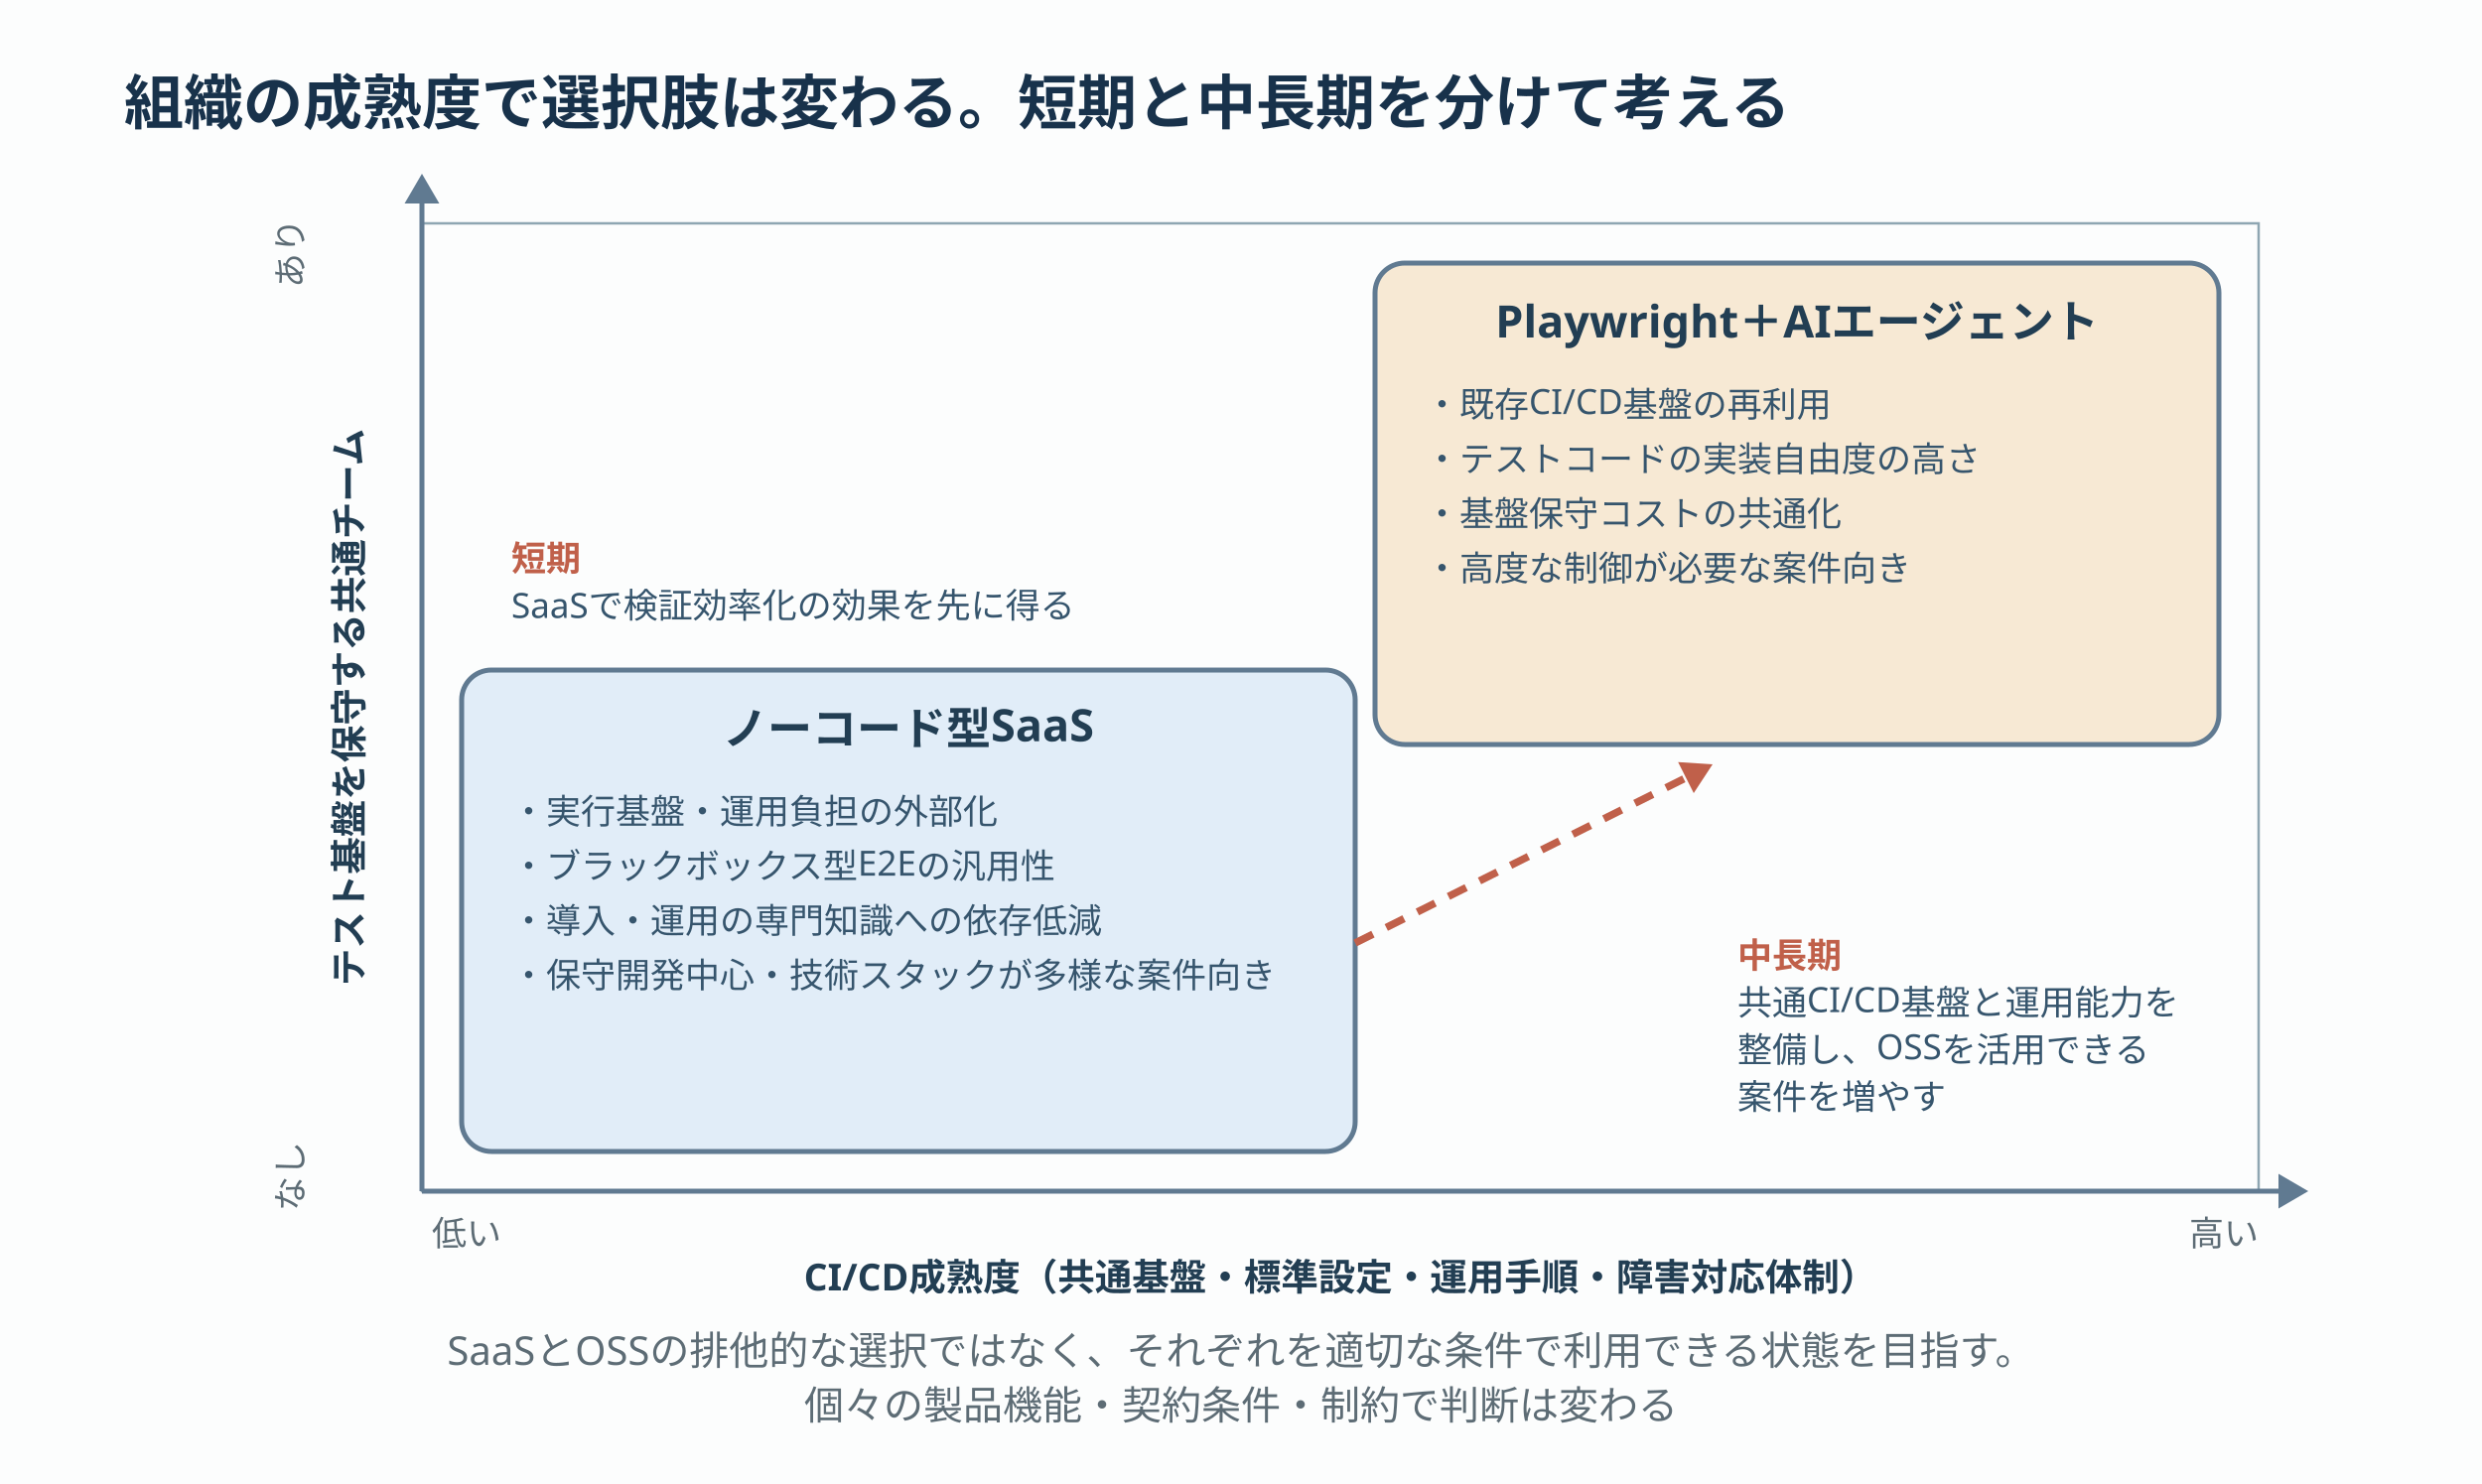
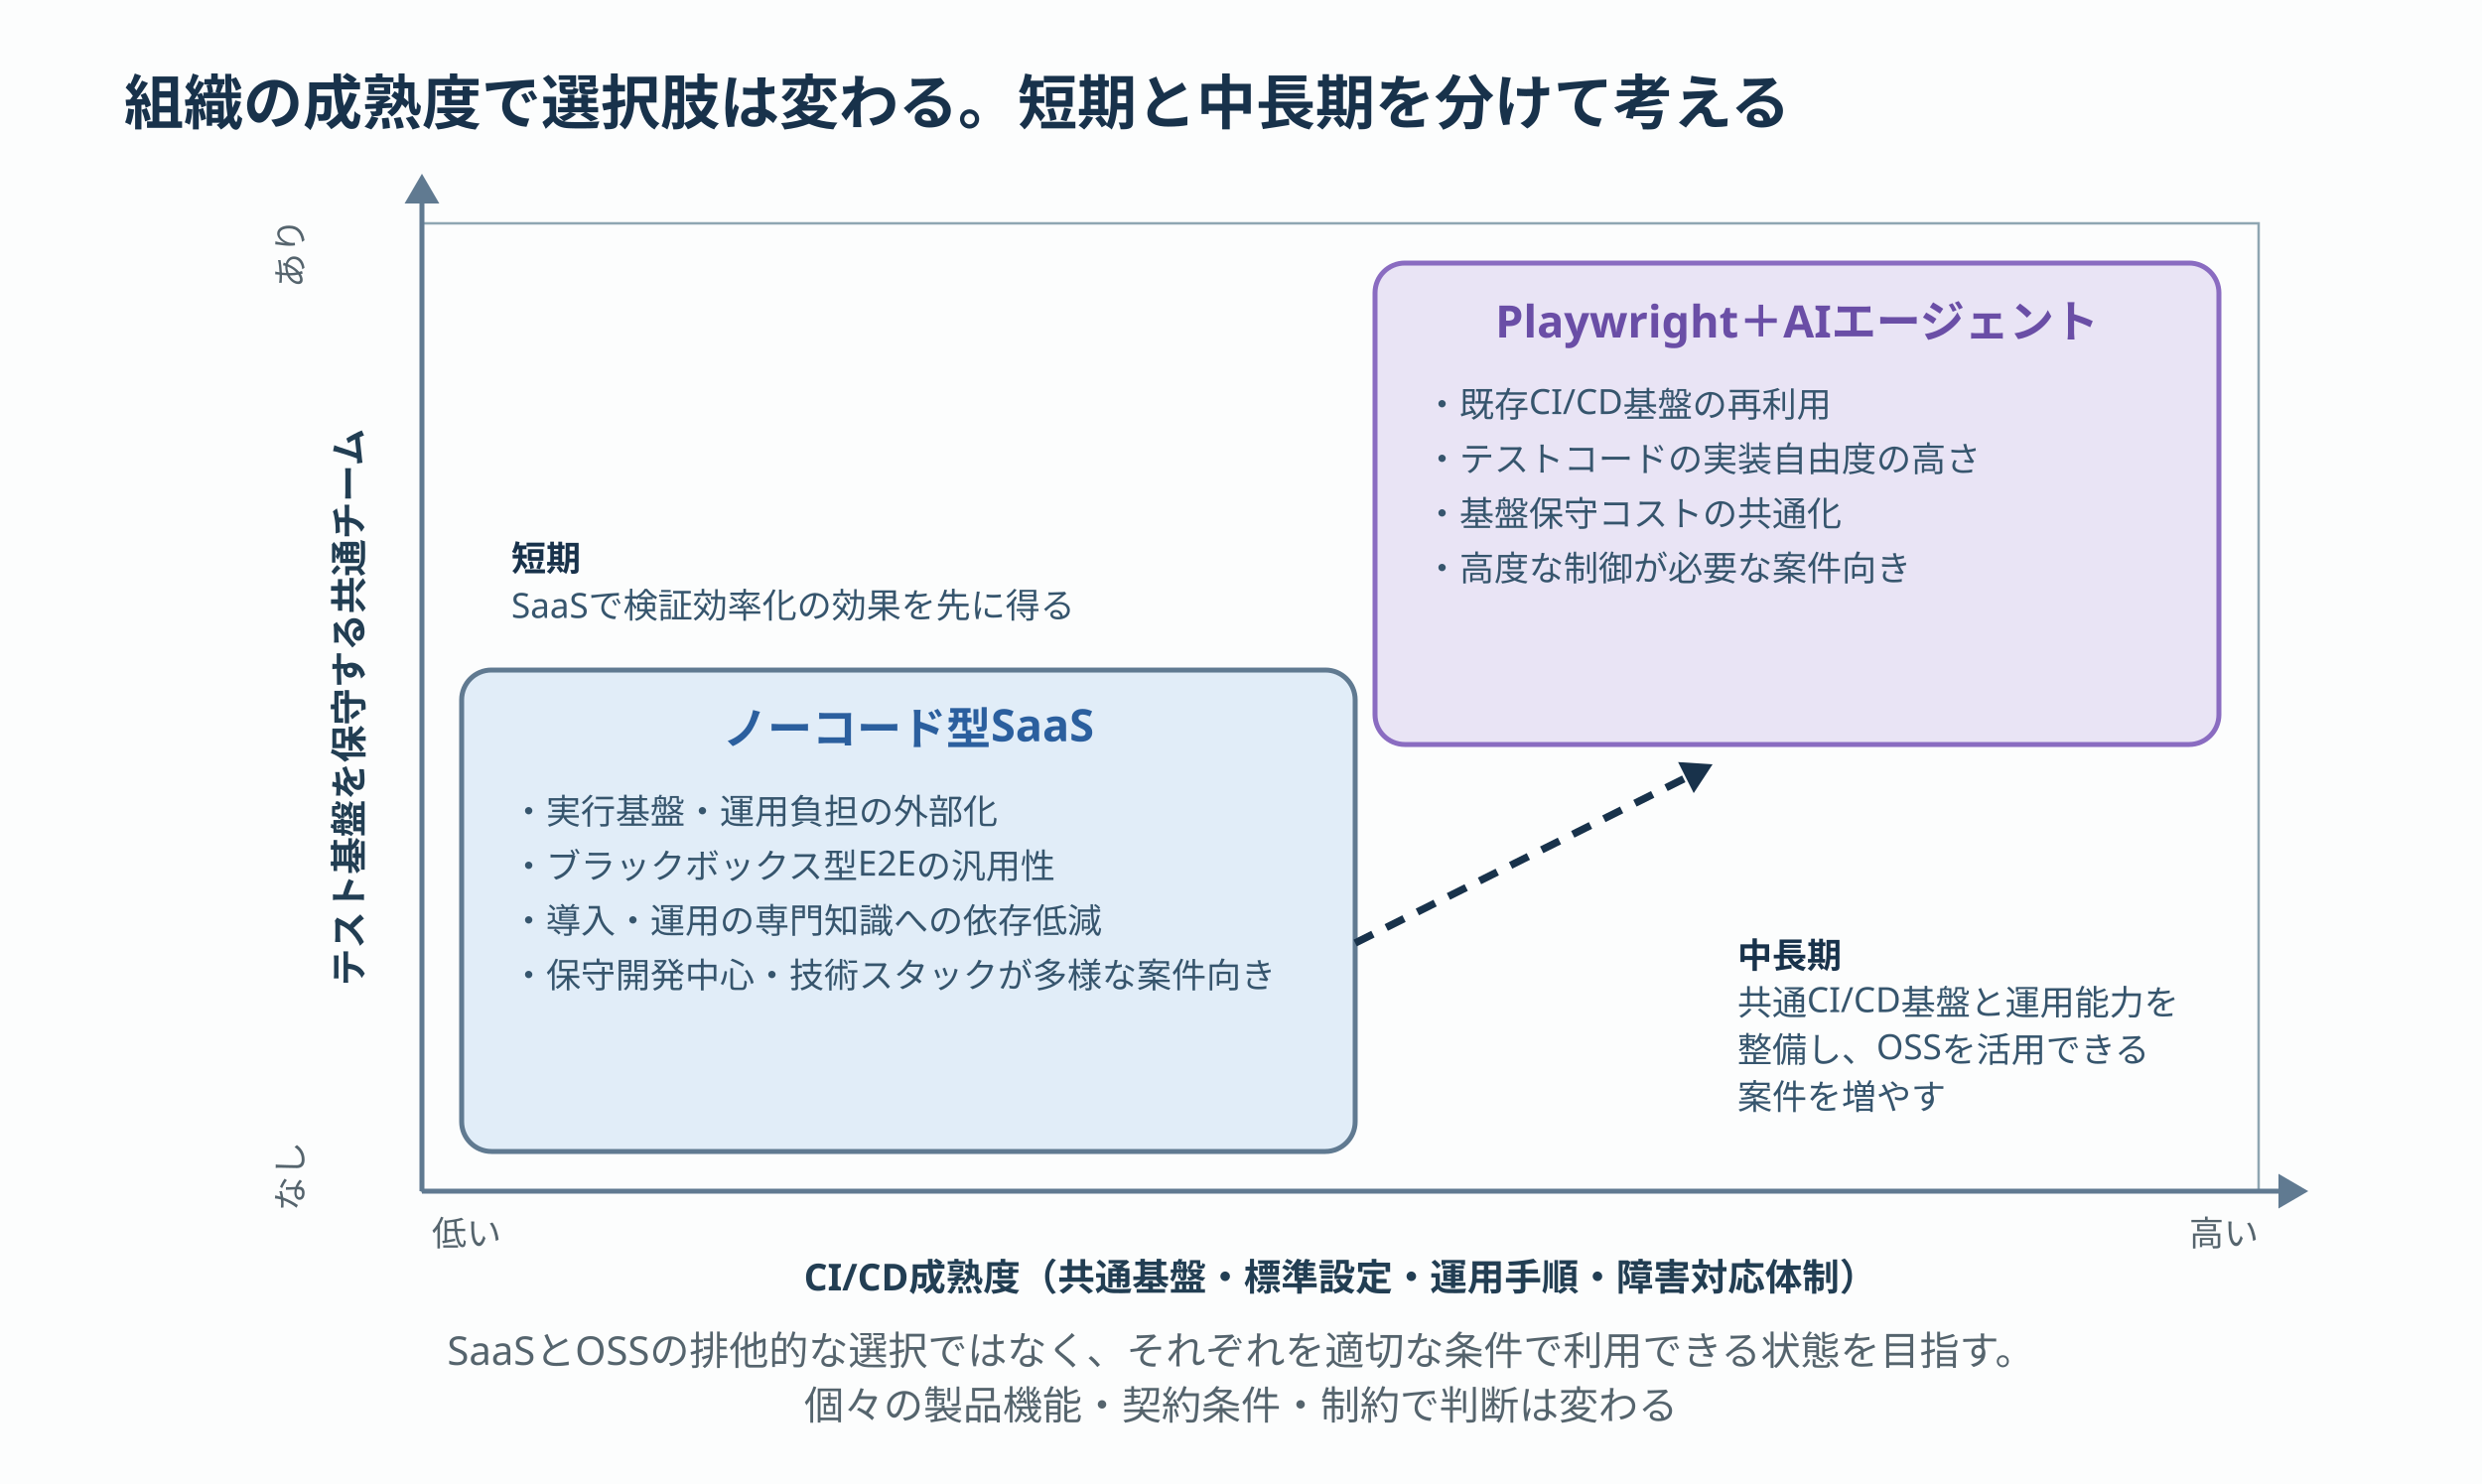
<svg xmlns="http://www.w3.org/2000/svg" width="1000" height="598" viewBox="0 0 1000 598" role="img" aria-label="横軸をCI/CD成熟度、縦軸を基盤保守の共通チームの有無とした2軸のマップ。左下にノーコード型SaaSが適する領域、右上にPlaywrightとAIエージェントが適する領域を置き、短期はSaaSで効果を得て、中長期は共通基盤を整備して右上へ移る方針を破線の矢印で示す">
  <rect width="100%" height="100%" fill="#fcfdfd" />
  <text x="50" y="50" text-anchor="start" font-family="sans-serif" font-size="24" font-weight="700" fill="#18324b">組織の成熟度で選択肢は変わる。短期と中長期を分けて考える</text>
  <rect x="170" y="90" width="740" height="390" rx="0" fill="#fcfdfd" stroke="#8ea6b2" stroke-width="1" />
  <path d="M170.0 480.0 L920.0 480.0" stroke="#607a91" stroke-width="2" fill="none" />
  <polygon points="930.0,480.0 918.0,487.0 918.0,473.0" fill="#607a91" />
  <path d="M170.0 480.0 L170.0 80.0" stroke="#607a91" stroke-width="2" fill="none" />
  <polygon points="170.0,70.0 177.0,82.0 163.0,82.0" fill="#607a91" />
  <text x="540" y="520" text-anchor="middle" font-family="sans-serif" font-size="15" font-weight="700" fill="#223e53">CI/CD成熟度（共通基盤・標準設定・運用手順・障害対応体制）</text>
-   <text x="174" y="502" text-anchor="start" font-family="sans-serif" font-size="14" fill="#5d6c75">低い</text>
-   <text x="910" y="502" text-anchor="end" font-family="sans-serif" font-size="14" fill="#5d6c75">高い</text>
+   <text x="174" y="502" text-anchor="start" font-family="sans-serif" font-size="14" fill="#55646d">低い</text>
+   <text x="910" y="502" text-anchor="end" font-family="sans-serif" font-size="14" fill="#55646d">高い</text>
  <text x="146" y="285" text-anchor="middle" font-family="sans-serif" font-size="15" font-weight="700" fill="#223e53" transform="rotate(-90 146 285)">テスト基盤を保守する共通チーム</text>
-   <text x="122" y="474" text-anchor="middle" font-family="sans-serif" font-size="14" fill="#5d6c75" transform="rotate(-90 122 474)">なし</text>
-   <text x="122" y="102" text-anchor="middle" font-family="sans-serif" font-size="14" fill="#5d6c75" transform="rotate(-90 122 102)">あり</text>
+   <text x="122" y="474" text-anchor="middle" font-family="sans-serif" font-size="14" fill="#55646d" transform="rotate(-90 122 474)">なし</text>
+   <text x="122" y="102" text-anchor="middle" font-family="sans-serif" font-size="14" fill="#55646d" transform="rotate(-90 122 102)">あり</text>
  <rect x="186" y="270" width="360" height="194" rx="12" fill="#e1edf8" stroke="#607a91" stroke-width="2" />
-   <text x="366" y="300" text-anchor="middle" font-family="sans-serif" font-size="18" font-weight="700" fill="#223e53">ノーコード型SaaS</text>
+   <text x="366" y="300" text-anchor="middle" font-family="sans-serif" font-size="18" font-weight="700" fill="#2b5f9e">ノーコード型SaaS</text>
  <text x="206" y="332" text-anchor="start" font-family="sans-serif" font-size="14" fill="#36556d">・実行基盤・運用負担の外部化</text>
  <text x="206" y="354" text-anchor="start" font-family="sans-serif" font-size="14" fill="#36556d">・ブラックボックス型E2Eの汎用性</text>
  <text x="206" y="376" text-anchor="start" font-family="sans-serif" font-size="14" fill="#36556d">・導入・運用の専門知識への依存低減</text>
  <text x="206" y="398" text-anchor="start" font-family="sans-serif" font-size="14" fill="#36556d">・保守開発中心・技術スタックが多様な案件向き</text>
-   <rect x="554" y="106" width="340" height="194" rx="12" fill="#f7e9d4" stroke="#607a91" stroke-width="2" />
-   <text x="724" y="136" text-anchor="middle" font-family="sans-serif" font-size="18" font-weight="700" fill="#223e53">Playwright＋AIエージェント</text>
+   <rect x="554" y="106" width="340" height="194" rx="12" fill="#e9e4f5" stroke="#8a6cc1" stroke-width="2" />
+   <text x="724" y="136" text-anchor="middle" font-family="sans-serif" font-size="18" font-weight="700" fill="#6a4ea6">Playwright＋AIエージェント</text>
  <text x="574" y="168" text-anchor="start" font-family="sans-serif" font-size="14" fill="#36556d">・既存CI/CD基盤の再利用</text>
  <text x="574" y="190" text-anchor="start" font-family="sans-serif" font-size="14" fill="#36556d">・テストコードの実装自由度の高さ</text>
  <text x="574" y="212" text-anchor="start" font-family="sans-serif" font-size="14" fill="#36556d">・基盤保守コストの共通化</text>
  <text x="574" y="234" text-anchor="start" font-family="sans-serif" font-size="14" fill="#36556d">・高度な制御が必要な案件向き</text>
-   <path d="M546.0 380.0 L681.1 312.5" stroke="#c0604a" stroke-width="3" fill="none" stroke-dasharray="8 6" />
-   <polygon points="690.0,308.0 682.4,319.6 676.1,307.1" fill="#c0604a" />
-   <text x="700" y="390" text-anchor="start" font-family="sans-serif" font-size="14" font-weight="700" fill="#c0604a">中長期</text>
+   <path d="M546.0 380.0 L681.1 312.5" stroke="#18324b" stroke-width="3" fill="none" stroke-dasharray="8 6" />
+   <polygon points="690.0,308.0 682.4,319.6 676.1,307.1" fill="#18324b" />
+   <text x="700" y="390" text-anchor="start" font-family="sans-serif" font-size="14" font-weight="700" fill="#18324b">中長期</text>
  <text x="700" y="409" text-anchor="start" font-family="sans-serif" font-size="14" fill="#36556d">共通CI/CD基盤と運用能力を</text>
  <text x="700" y="428" text-anchor="start" font-family="sans-serif" font-size="14" fill="#36556d">整備し、OSSを活用できる</text>
  <text x="700" y="447" text-anchor="start" font-family="sans-serif" font-size="14" fill="#36556d">案件を増やす</text>
-   <text x="206" y="230" text-anchor="start" font-family="sans-serif" font-size="14" font-weight="700" fill="#c0604a">短期</text>
+   <text x="206" y="230" text-anchor="start" font-family="sans-serif" font-size="14" font-weight="700" fill="#18324b">短期</text>
  <text x="206" y="249" text-anchor="start" font-family="sans-serif" font-size="14" fill="#36556d">SaaSで検証効率化の効果を先に得る</text>
-   <text x="500" y="550" text-anchor="middle" font-family="sans-serif" font-size="16" fill="#5d6c75">SaaSとOSSの排他的な選択ではなく、それぞれを適切な条件で利用できる状態を目指す。</text>
-   <text x="500" y="572" text-anchor="middle" font-family="sans-serif" font-size="16" fill="#5d6c75">個々の製品機能・契約条件・制約で判断は変わる</text>
+   <text x="500" y="550" text-anchor="middle" font-family="sans-serif" font-size="16" fill="#55646d">SaaSとOSSの排他的な選択ではなく、それぞれを適切な条件で利用できる状態を目指す。</text>
+   <text x="500" y="572" text-anchor="middle" font-family="sans-serif" font-size="16" fill="#55646d">個々の製品機能・契約条件・制約で判断は変わる</text>
</svg>
